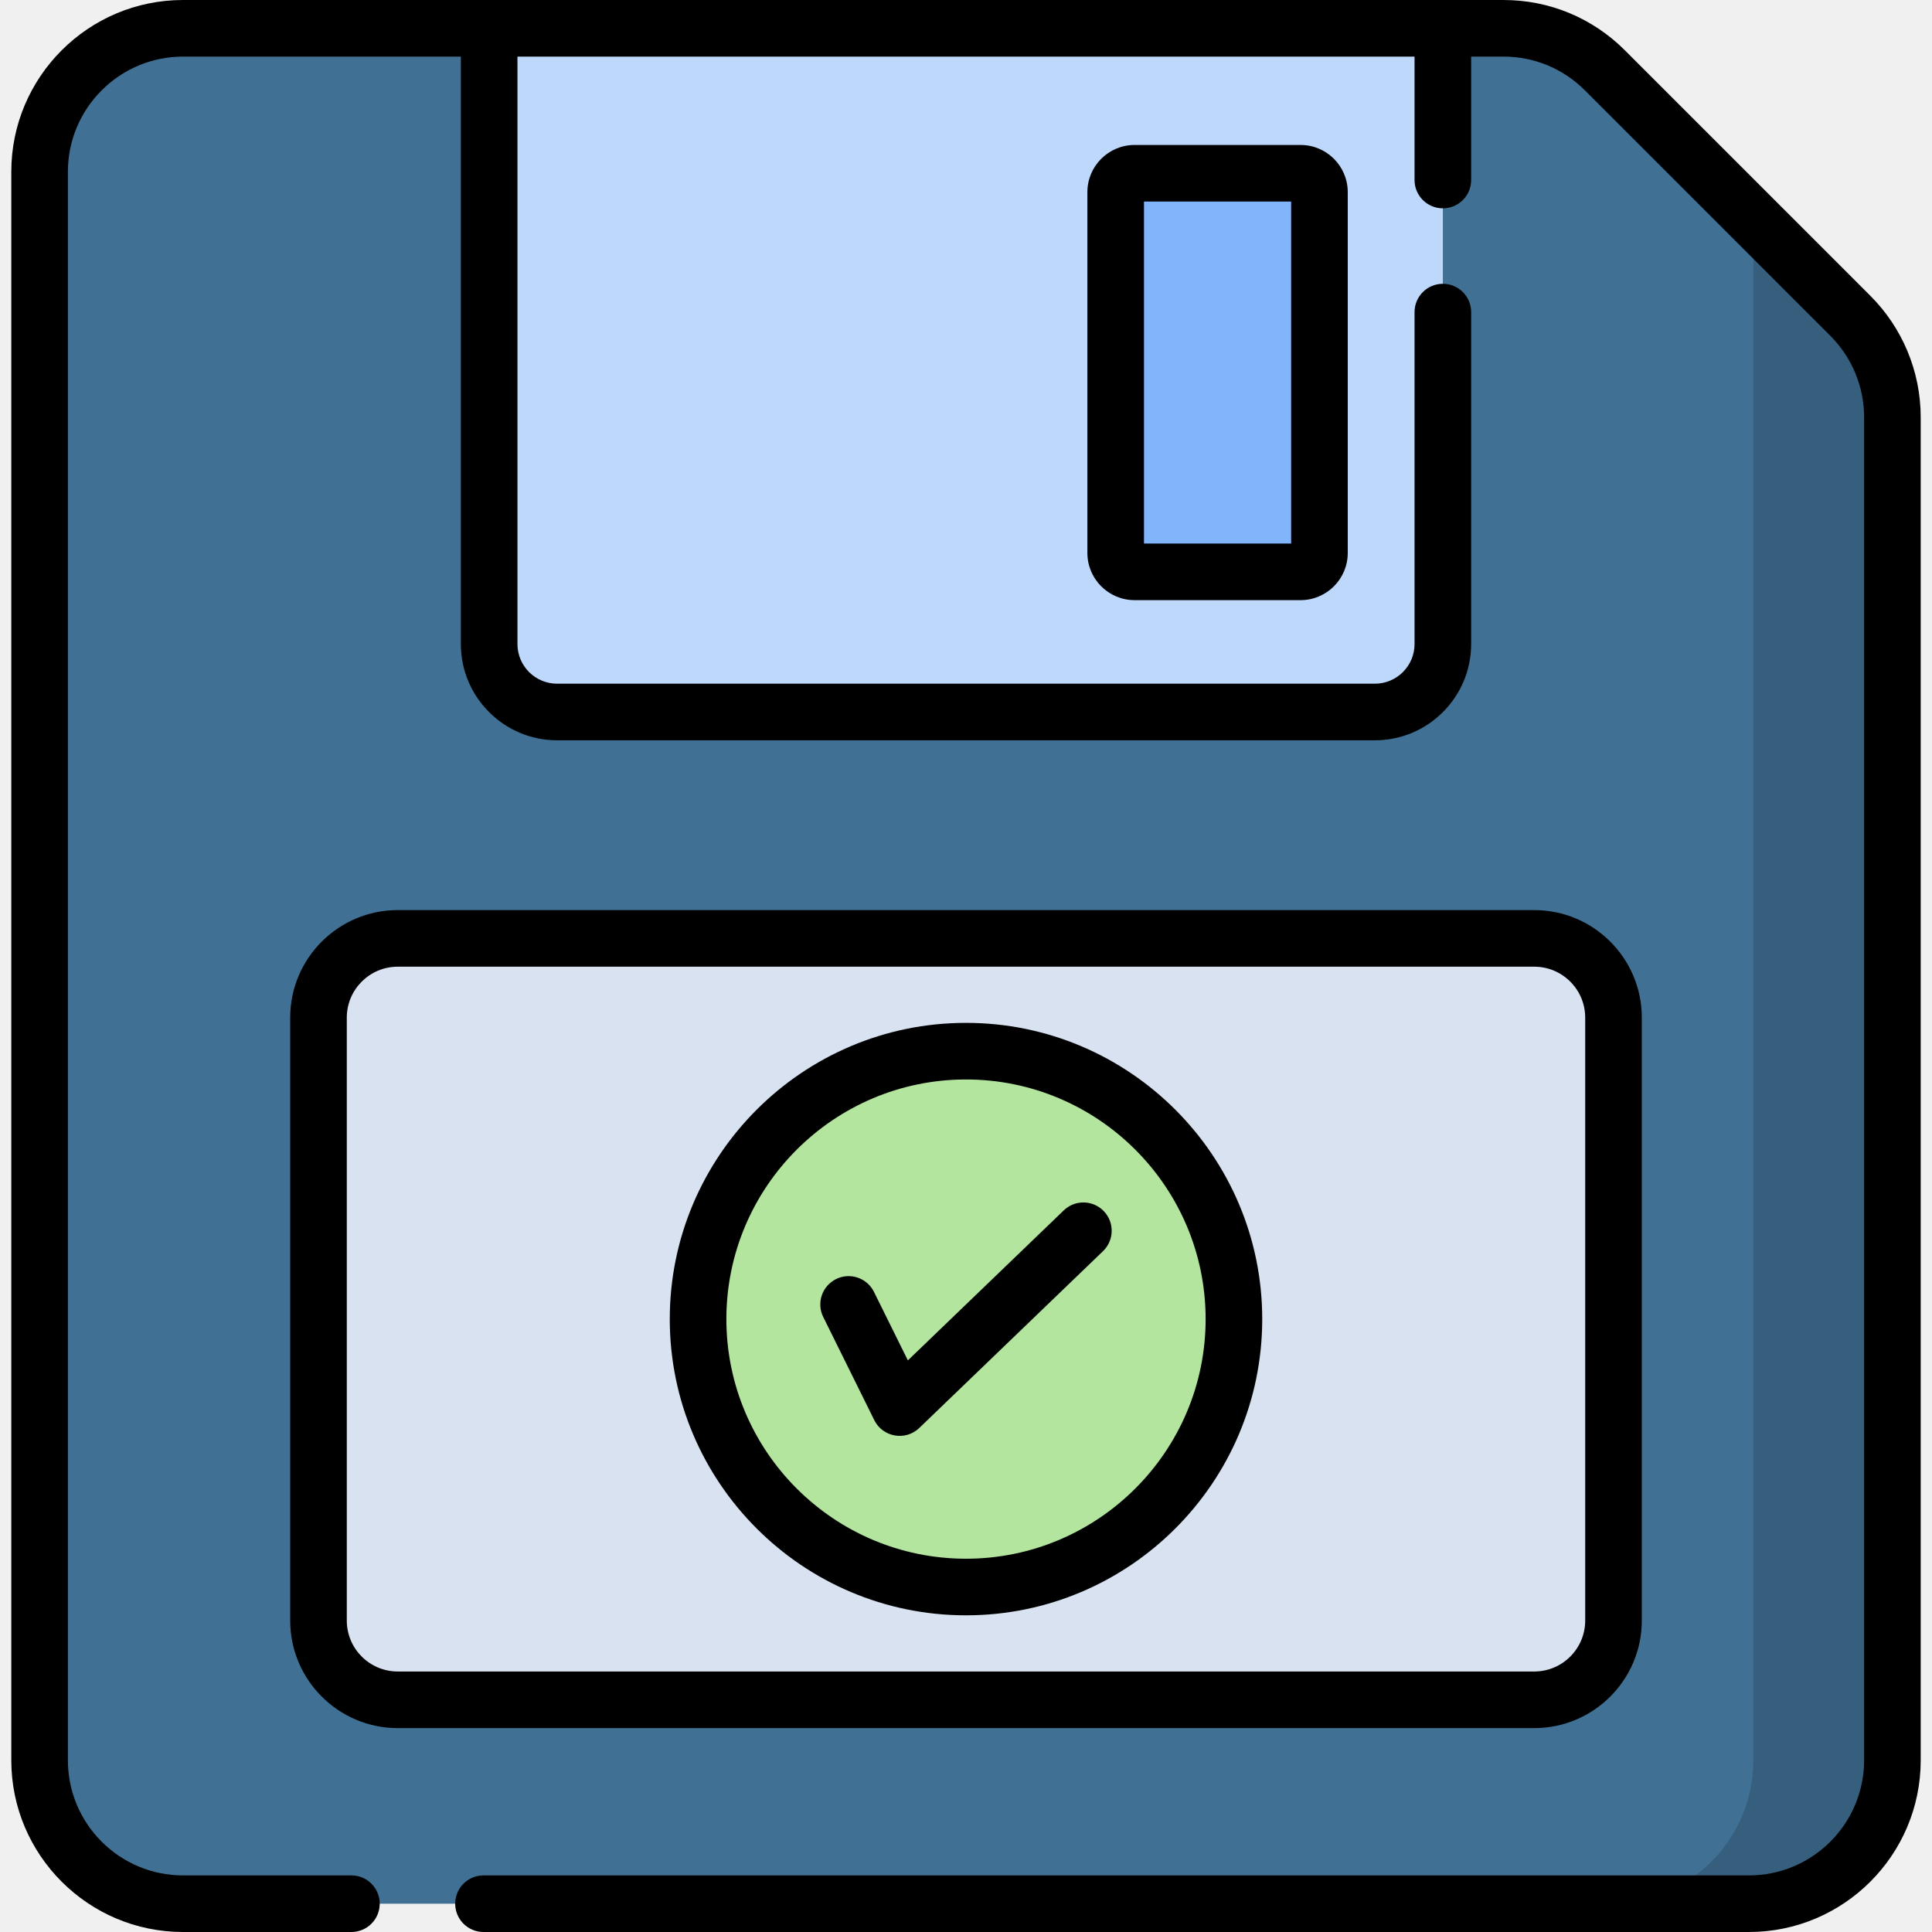
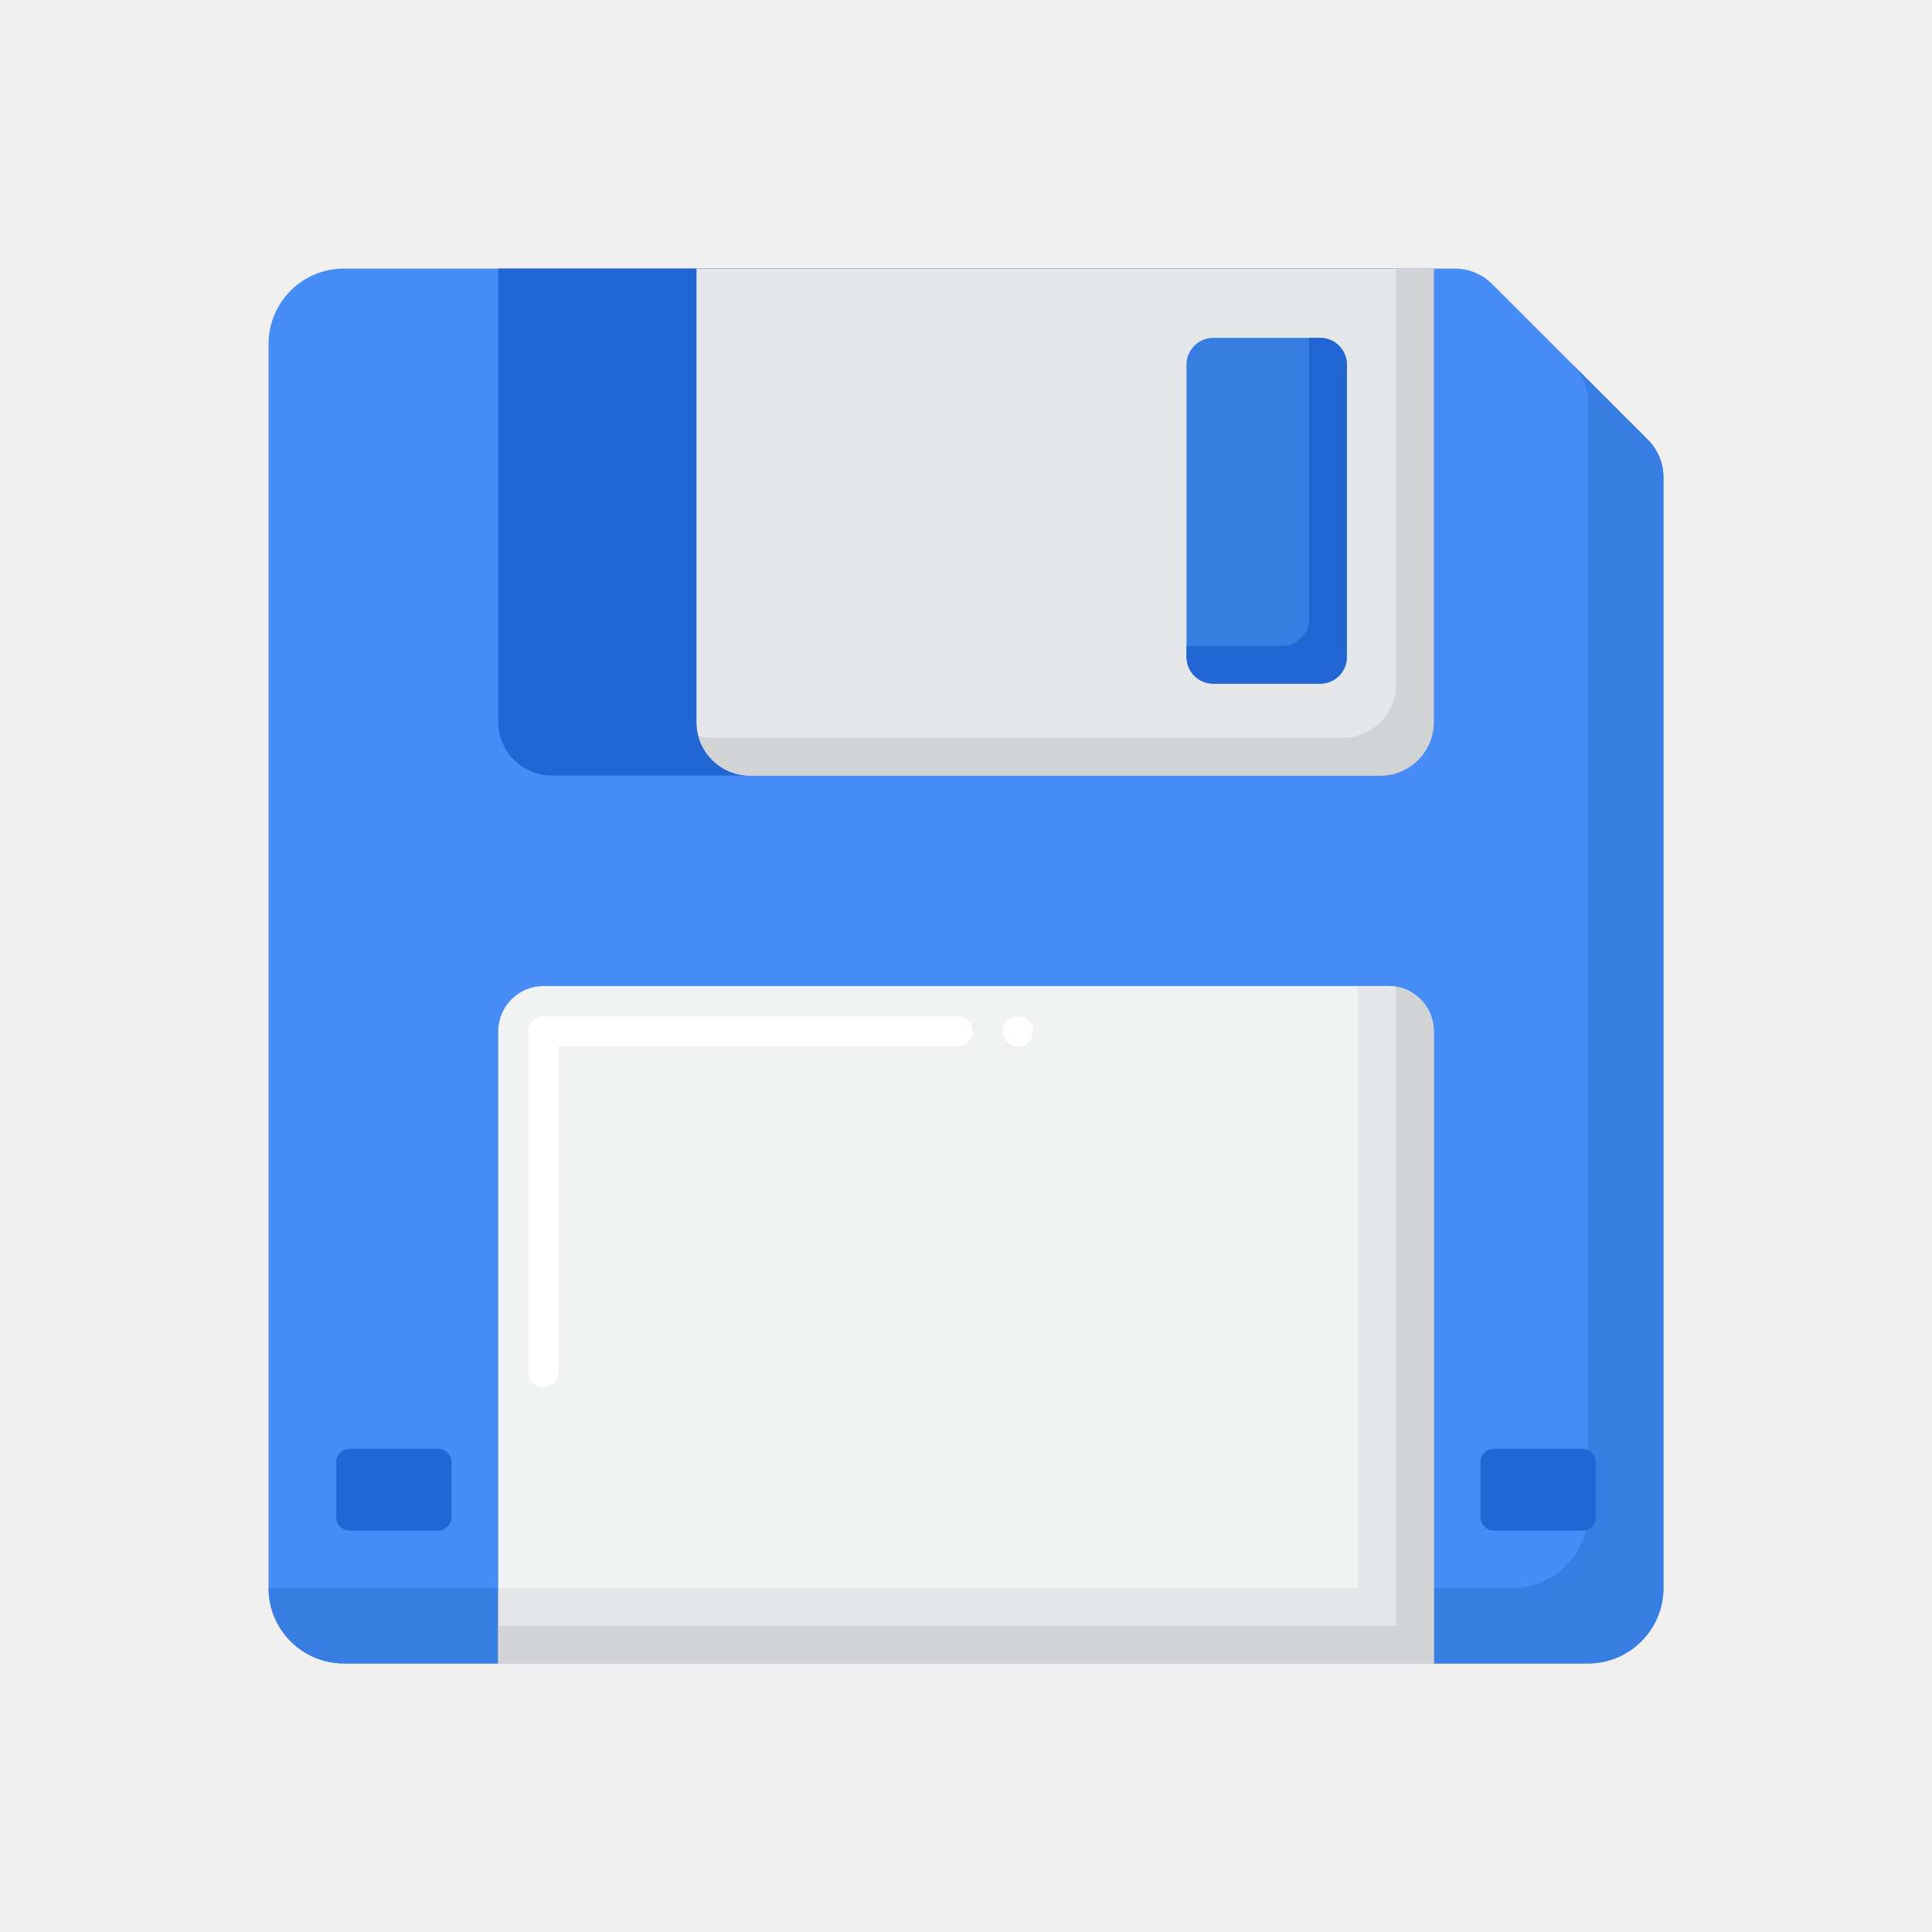
- <svg xmlns="http://www.w3.org/2000/svg" id="Capa_1" enable-background="new 0 0 512 512" height="512" viewBox="0 0 512 512" width="512">
+ <svg xmlns="http://www.w3.org/2000/svg" id="Layer_1" enable-background="new 0 0 256 256" height="512" viewBox="0 0 256 256" width="512">
  <g>
    <g>
-       <path d="m484 462.183v-368.183l-19.344-36.014-39.356-39.356c-7.126-7.126-16.792-11.13-26.87-11.13h-349.936c-20.987 0-38 17.013-38 38v421c0 20.987 17.013 38 38 38h386.906l16.127-3.36c16.112-3.357 32.473-17.748 32.473-38.957z" fill="#407093" />
-       <path d="m406.597 450.465h-301.194c-11.598 0-21-9.402-21-21v-159.782c0-11.598 9.402-21 21-21h301.193c11.598 0 21 9.402 21 21v159.782c.001 11.598-9.401 21-20.999 21z" fill="#d8e2f1" />
-       <circle cx="256" cy="349.574" fill="#b3e59f" r="71.003" />
-       <path d="m147.631 188.686h216.737c9.941 0 18-8.059 18-18v-163.186h-252.737v163.186c0 9.941 8.059 18 18 18z" fill="#bed8fb" />
-       <path d="m490.376 83.706-25.72-25.72v52.59 87.141 268.783c0 20.987-17.013 38-38 38h36.85c20.987 0 38-17.013 38-38v-355.924c0-10.078-4.004-19.744-11.13-26.87z" fill="#365e7d" />
-       <path d="m295.667 146.543v-95.626c0-2.761 2.239-5 5-5h44c2.761 0 5 2.239 5 5v95.626c0 2.761-2.239 5-5 5h-44c-2.761 0-5-2.238-5-5z" fill="#80b4fb" />
-     </g>
-     <g>
-       <path d="m495.68 78.403-65.076-65.076c-8.594-8.594-20.02-13.327-32.174-13.327-14.573 0-333.719 0-349.936 0-25.089 0-45.5 20.411-45.5 45.5v421c0 25.089 20.411 45.5 45.5 45.5h44.636c4.143 0 7.5-3.358 7.5-7.5s-3.357-7.5-7.5-7.5h-44.636c-16.817 0-30.5-13.682-30.5-30.5v-421c0-16.818 13.683-30.5 30.5-30.5h73.637v155.686c0 14.061 11.439 25.5 25.5 25.5h216.738c14.061 0 25.5-11.439 25.5-25.5v-87.977c0-4.142-3.357-7.5-7.5-7.5s-7.5 3.358-7.5 7.5v87.976c0 5.79-4.71 10.5-10.5 10.5h-216.738c-5.79 0-10.5-4.71-10.5-10.5v-155.685h237.738v32.709c0 4.142 3.357 7.5 7.5 7.5s7.5-3.358 7.5-7.5v-32.709h8.561c8.147 0 15.807 3.172 21.566 8.933l65.077 65.077c5.561 5.561 8.933 13.259 8.933 21.566v355.924c0 16.818-13.683 30.5-30.5 30.5h-335.376c-4.143 0-7.5 3.358-7.5 7.5s3.357 7.5 7.5 7.5h335.376c25.089 0 45.5-20.411 45.5-45.5v-355.924c0-12.346-4.998-23.846-13.326-32.173z" />
-       <path d="m435.097 429.464v-159.781c0-15.715-12.785-28.5-28.5-28.5h-301.194c-15.715 0-28.5 12.785-28.5 28.5v159.782c0 15.715 12.785 28.5 28.5 28.5h301.193c15.716-.001 28.501-12.786 28.501-28.501zm-343.194 0v-159.781c0-7.444 6.056-13.5 13.5-13.5h301.193c7.444 0 13.5 6.056 13.5 13.5v159.782c0 7.444-6.056 13.5-13.5 13.5h-301.193c-7.444-.001-13.5-6.057-13.5-13.501z" />
-       <path d="m256 271.07c-43.287 0-78.503 35.216-78.503 78.503s35.216 78.503 78.503 78.503 78.503-35.216 78.503-78.503c0-43.286-35.216-78.503-78.503-78.503zm0 142.007c-35.016 0-63.503-28.487-63.503-63.503s28.487-63.503 63.503-63.503 63.503 28.487 63.503 63.503c0 35.015-28.487 63.503-63.503 63.503z" />
-       <path d="m281.911 320.759-41.316 39.76-8.984-18.156c-1.837-3.713-6.335-5.233-10.048-3.396s-5.233 6.336-3.396 10.048l13.526 27.336c2.238 4.526 8.259 5.605 11.922 2.078l48.696-46.862c2.985-2.873 3.076-7.62.204-10.605-2.871-2.983-7.62-3.074-10.604-.203z" />
-       <path d="m300.667 38.417c-6.893 0-12.5 5.607-12.5 12.5v95.626c0 6.893 5.607 12.5 12.5 12.5h44c6.893 0 12.5-5.607 12.5-12.5v-95.626c0-6.893-5.607-12.5-12.5-12.5zm41.5 105.626h-39v-90.626h39z" />
+       <g>
+         <g>
+           <path d="m192.739 35.584h-147.155c-5.523 0-10 4.477-10 10v164.831c0 5.523 4.477 10 10 10h164.831c5.523 0 10-4.477 10-10v-147.154c0-1.879-.746-3.68-2.075-5.009l-20.593-20.593c-1.328-1.328-3.129-2.075-5.008-2.075z" fill="#478cf7" />
+         </g>
+       </g>
+       <g>
+         <path d="m218.341 58.252-10-10c1.328 1.328 2.075 3.13 2.075 5.009v147.155c0 5.523-4.477 10-10 10h-164.832c0 5.523 4.477 10 10 10h164.831c5.523 0 10-4.477 10-10v-147.155c.001-1.879-.746-3.68-2.074-5.009z" fill="#377de2" />
+       </g>
+       <g>
+         <g>
+           <path d="m182.896 102.766h-109.792c-3.912 0-7.083-3.171-7.083-7.083v-60.099h123.959v60.098c-.001 3.912-3.172 7.084-7.084 7.084z" fill="#2266d3" />
+         </g>
+       </g>
+       <g>
+         <g>
+           <path d="m182.896 102.766h-83.524c-3.912 0-7.083-3.171-7.083-7.083v-60.099h97.691v60.098c-.001 3.912-3.172 7.084-7.084 7.084z" fill="#e6e7e8" />
+         </g>
+       </g>
+       <g>
+         <path d="m184.979 35.584v55.098c0 3.912-3.172 7.083-7.083 7.083h-83.524c-.637 0-1.254-.084-1.841-.242.811 3.019 3.566 5.242 6.841 5.242h83.524c3.912 0 7.083-3.171 7.083-7.083v-60.098z" fill="#d1d3d4" />
+       </g>
+       <g>
+         <path d="m189.979 220.416v-83.759c0-3.314-2.686-6-6-6h-111.958c-3.314 0-6 2.686-6 6v83.759z" fill="#f1f2f2" />
+       </g>
+       <g>
+         <path d="m72.02 183.8c-1.1 0-2-.9-2-2v-45.14c0-.53.21-1.05.59-1.42.37-.37.89-.58 1.41-.58h54.86c1.1 0 2 .89 2 2 0 1.1-.9 2-2 2h-52.86v43.14c0 1.1-.9 2-2 2zm62.86-45.14c-1.1 0-2-.9-2-2 0-1.11.9-2 2-2s2 .89 2 2c0 1.1-.9 2-2 2z" fill="#fff" />
+       </g>
+       <g>
+         <path d="m183.979 130.656h-4v79.759h-113.958v10h123.959v-83.759c-.001-3.313-2.687-6-6.001-6z" fill="#e6e7e8" />
+       </g>
+       <g>
+         <path d="m184.908 130.728c.047.303.072.613.072.928v83.759h-118.959v5h123.959v-83.759c-.001-2.998-2.199-5.482-5.072-5.928z" fill="#d1d3d4" />
+       </g>
+       <g>
+         <g>
+           <path d="m174.927 90.591h-14.167c-1.956 0-3.542-1.586-3.542-3.542v-38.737c0-1.956 1.586-3.542 3.542-3.542h14.167c1.956 0 3.542 1.586 3.542 3.542v38.737c0 1.956-1.586 3.542-3.542 3.542z" fill="#377de2" />
+         </g>
+       </g>
+       <g>
+         <path d="m174.927 44.771h-1.458v37.279c0 1.956-1.586 3.542-3.542 3.542h-12.708v1.458c0 1.956 1.586 3.542 3.542 3.542h14.167c1.956 0 3.542-1.586 3.542-3.542v-38.737c-.001-1.957-1.587-3.542-3.543-3.542z" fill="#2266d3" />
+       </g>
+       <g>
+         <g>
+           <g>
+             <path d="m58.052 202.818h-11.732c-.978 0-1.771-.793-1.771-1.771v-7.305c0-.978.793-1.771 1.771-1.771h11.732c.978 0 1.771.793 1.771 1.771v7.305c0 .978-.793 1.771-1.771 1.771z" fill="#2266d3" />
+           </g>
+         </g>
+         <g>
+           <g>
+             <path d="m209.68 202.818h-11.732c-.978 0-1.771-.793-1.771-1.771v-7.305c0-.978.793-1.771 1.771-1.771h11.732c.978 0 1.771.793 1.771 1.771v7.305c0 .978-.793 1.771-1.771 1.771z" fill="#2266d3" />
+           </g>
+         </g>
+       </g>
    </g>
  </g>
</svg>
